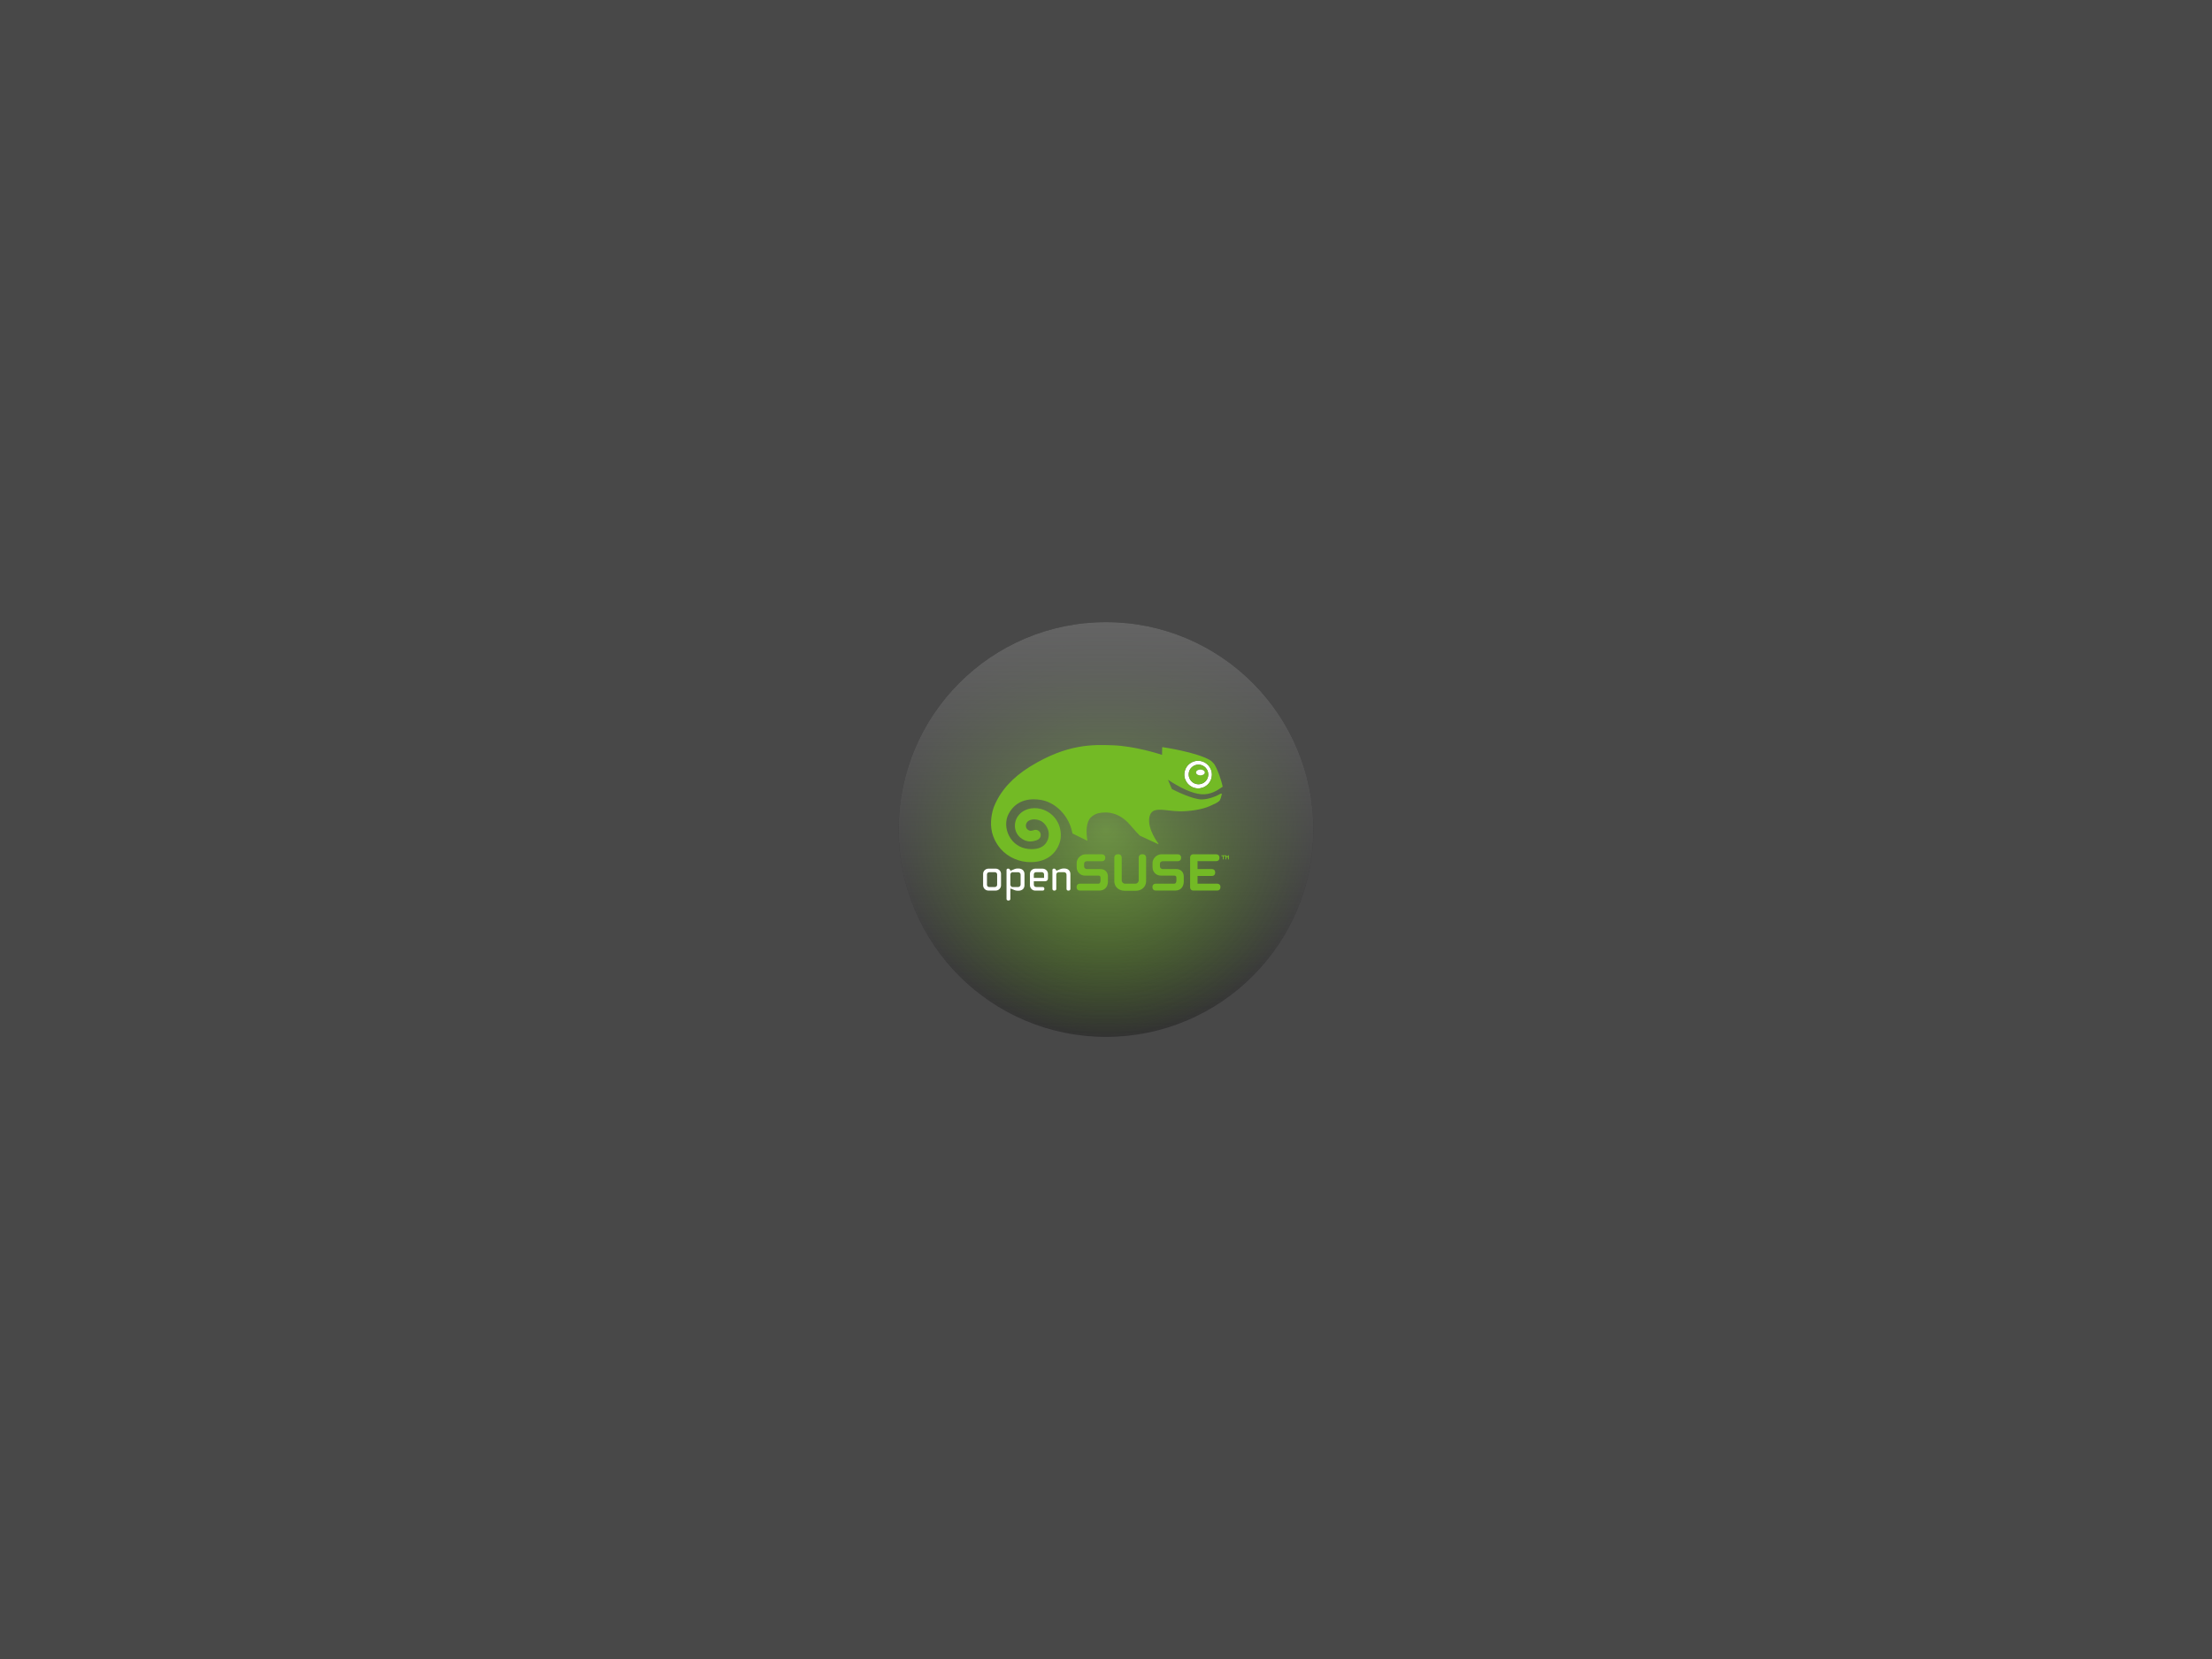
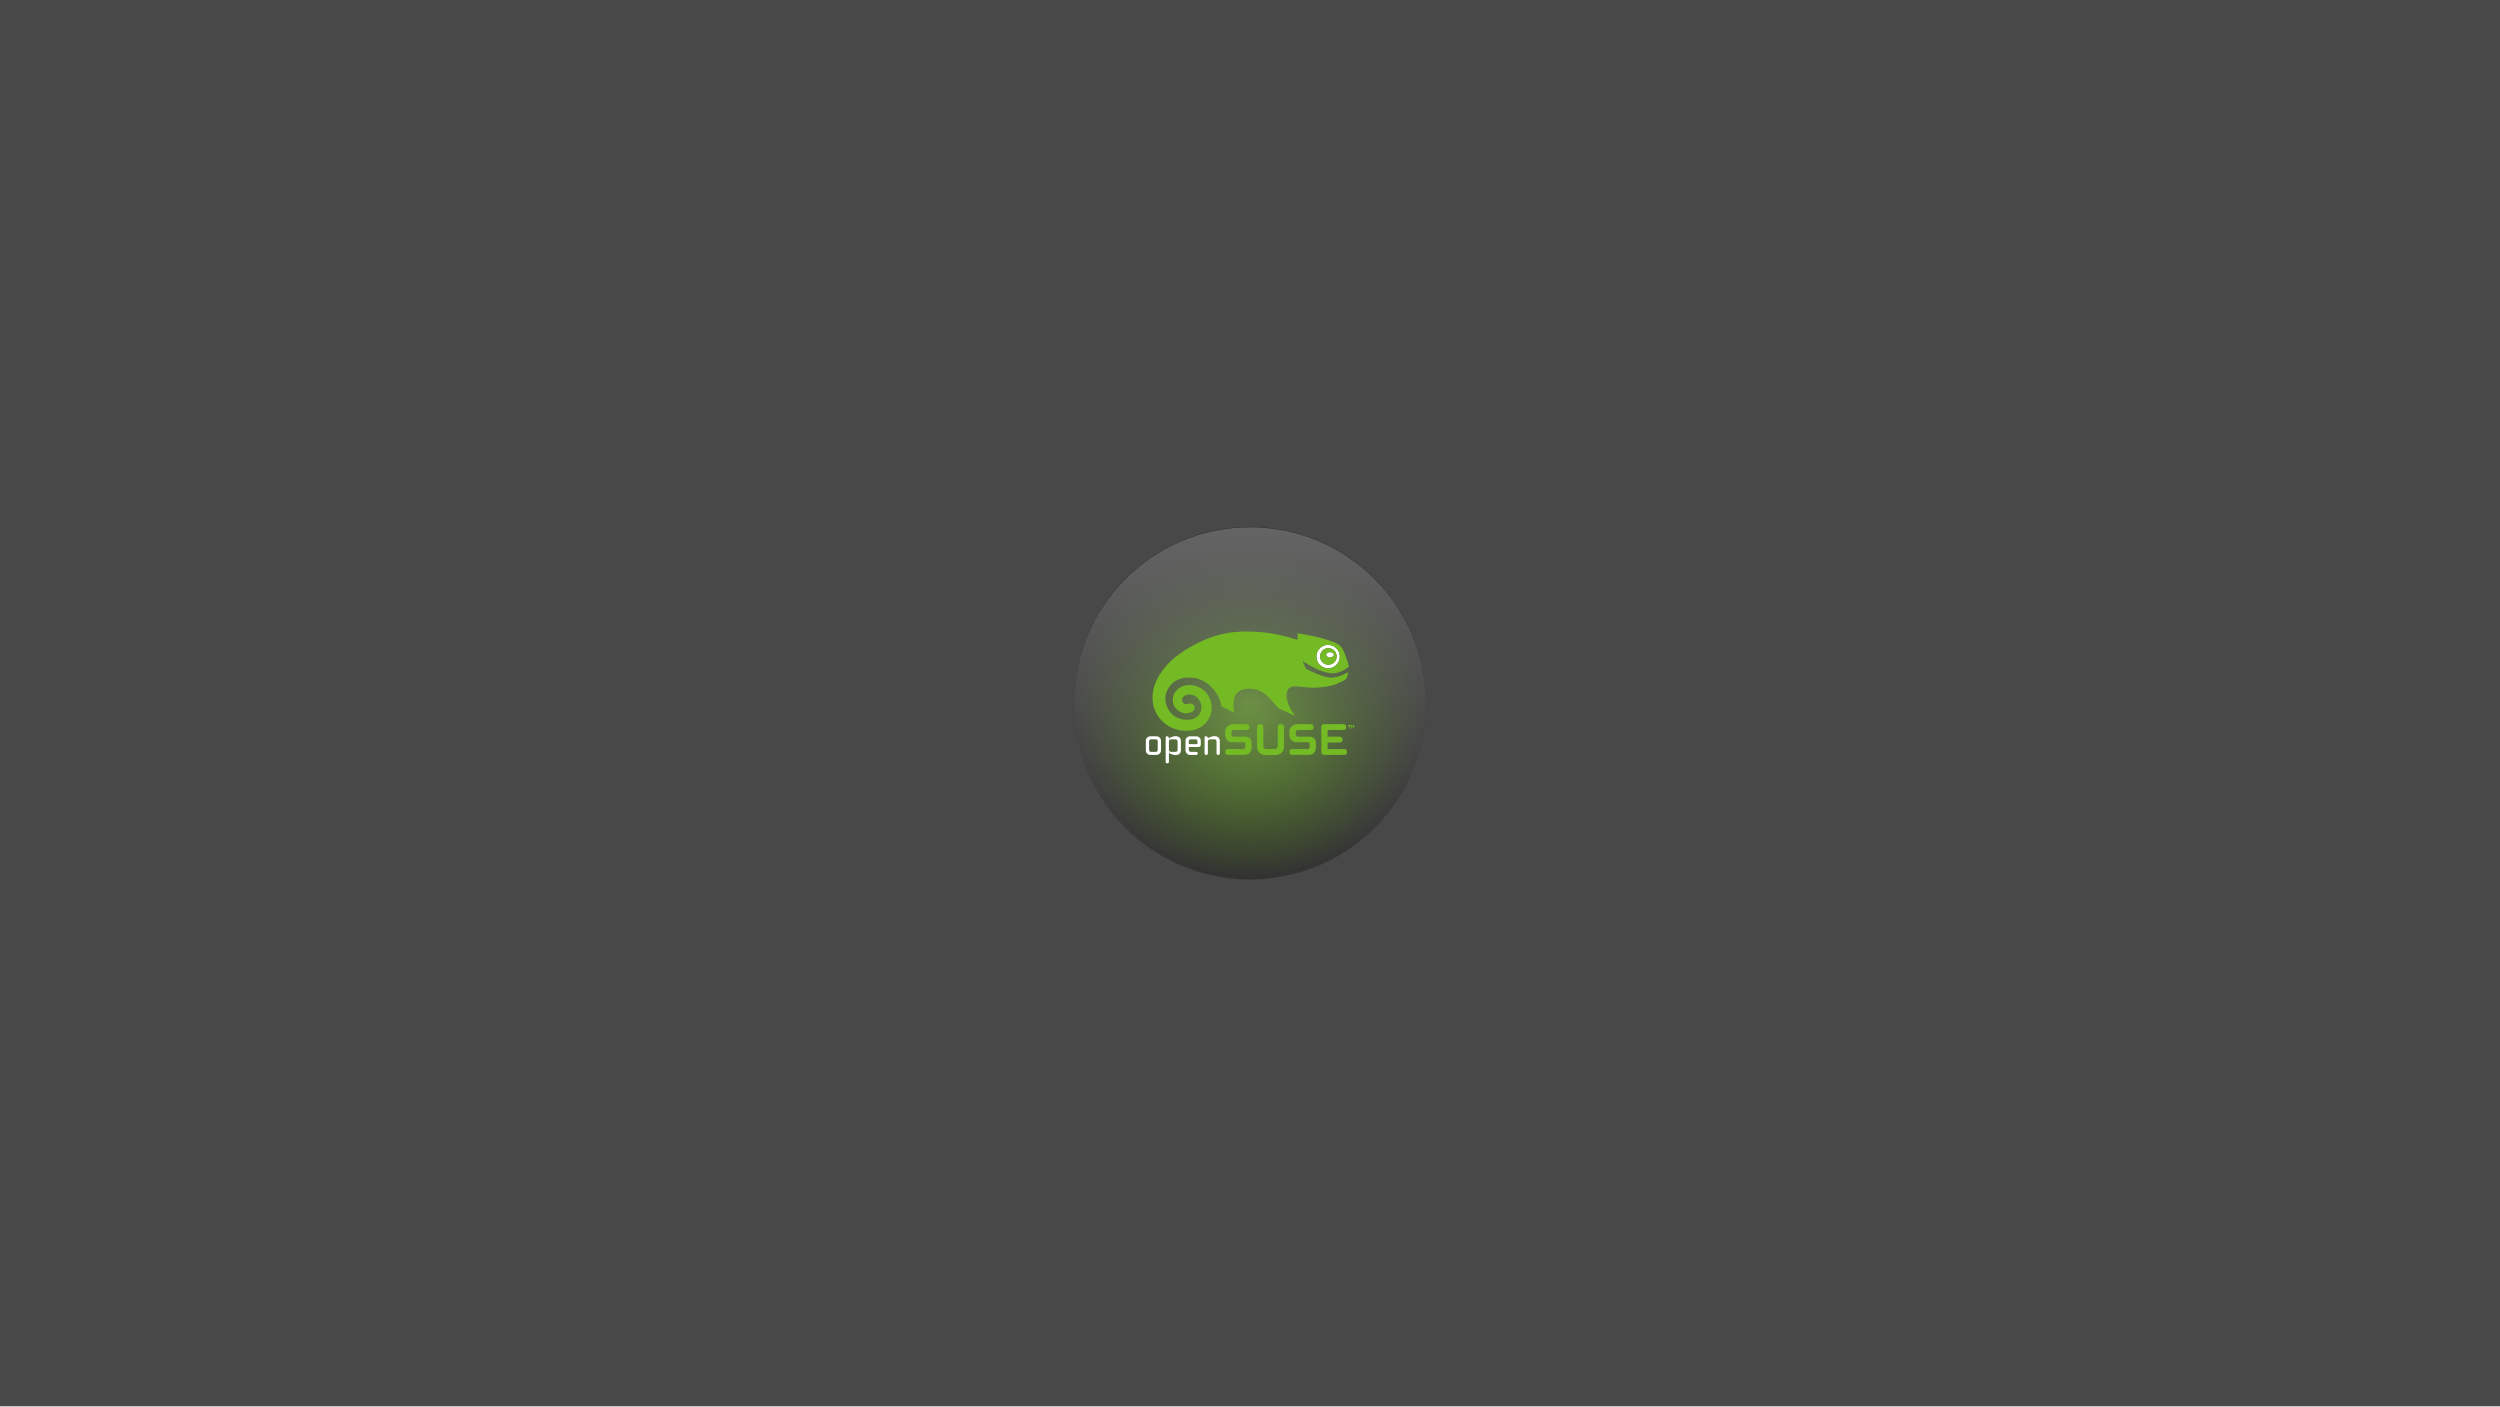
- <svg xmlns="http://www.w3.org/2000/svg" xmlns:ns1="http://www.openswatchbook.org/uri/2009/osb" xmlns:xlink="http://www.w3.org/1999/xlink" id="svg3004" version="1.1" width="640" height="480" xml:space="preserve">
+ <svg xmlns="http://www.w3.org/2000/svg" xmlns:ns1="http://www.openswatchbook.org/uri/2009/osb" xmlns:xlink="http://www.w3.org/1999/xlink" id="svg3004" version="1.1" width="1280" height="720" xml:space="preserve">
  <defs id="defs3008">
    <linearGradient id="linearGradient4028">
      <stop style="stop-color:#73ba25;stop-opacity:1;" offset="0" id="stop4030" />
      <stop style="stop-color:#73ba25;stop-opacity:0;" offset="1" id="stop4032" />
    </linearGradient>
    <linearGradient id="linearGradient4164">
      <stop style="stop-color:#a80030;stop-opacity:1;" offset="0" id="stop4166" />
      <stop style="stop-color:#a80030;stop-opacity:0;" offset="1" id="stop4168" />
    </linearGradient>
    <linearGradient id="linearGradient5303">
      <stop style="stop-color:#f26711;stop-opacity:1;" offset="0" id="stop5305" />
      <stop style="stop-color:#f26711;stop-opacity:0;" offset="1" id="stop5307" />
    </linearGradient>
    <linearGradient id="linearGradient5267">
      <stop style="stop-color:#666666;stop-opacity:1;" offset="0" id="stop5269" />
      <stop style="stop-color:#666666;stop-opacity:0;" offset="1" id="stop5271" />
    </linearGradient>
    <linearGradient id="linearGradient5251" ns1:paint="solid">
      <stop style="stop-color:#666666;stop-opacity:1;" offset="0" id="stop5253" />
    </linearGradient>
    <linearGradient xlink:href="#linearGradient5267" id="linearGradient5273" x1="-395.365" y1="-212.642" x2="4.763" y2="-212.642" gradientUnits="userSpaceOnUse" />
    <radialGradient xlink:href="#linearGradient5303" id="radialGradient5325" cx="-163.148" cy="-366.263" fx="-163.148" fy="-366.263" r="144.094" gradientTransform="matrix(1,0,0,0.9338842,0,-24.21576)" gradientUnits="userSpaceOnUse" />
    <radialGradient xlink:href="#linearGradient4164" id="radialGradient4170" cx="1447.778" cy="-272.917" fx="1447.778" fy="-272.917" r="223.333" gradientTransform="matrix(1,0,0,0.9751244,0,-6.788974)" gradientUnits="userSpaceOnUse" />
    <radialGradient xlink:href="#linearGradient4164-9" id="radialGradient4170-9" cx="1447.778" cy="-272.917" fx="1447.778" fy="-272.917" r="223.333" gradientTransform="matrix(1,0,0,0.9751244,0,-6.788974)" gradientUnits="userSpaceOnUse" />
    <linearGradient id="linearGradient4164-9">
      <stop style="stop-color:#a80030;stop-opacity:1;" offset="0" id="stop4166-0" />
      <stop style="stop-color:#a80030;stop-opacity:0;" offset="1" id="stop4168-2" />
    </linearGradient>
    <radialGradient r="223.333" fy="-272.917" fx="1447.778" cy="-272.917" cx="1447.778" gradientTransform="matrix(1,0,0,0.9751244,0,-6.788974)" gradientUnits="userSpaceOnUse" id="radialGradient4206" xlink:href="#linearGradient4164-9" />
    <radialGradient xlink:href="#linearGradient4164" id="radialGradient14319" gradientUnits="userSpaceOnUse" gradientTransform="matrix(1,0,0,0.9751244,0,-6.788974)" cx="1447.778" cy="-272.917" fx="1447.778" fy="-272.917" r="223.333" />
    <linearGradient xlink:href="#linearGradient5267" id="linearGradient14321" gradientUnits="userSpaceOnUse" x1="-395.365" y1="-212.642" x2="4.763" y2="-212.642" />
    <linearGradient xlink:href="#linearGradient5267" id="linearGradient14345" gradientUnits="userSpaceOnUse" x1="-395.365" y1="-212.642" x2="4.763" y2="-212.642" />
    <radialGradient xlink:href="#linearGradient4164" id="radialGradient14347" gradientUnits="userSpaceOnUse" gradientTransform="matrix(1,0,0,0.9751244,0,-6.788974)" cx="1447.778" cy="-272.917" fx="1447.778" fy="-272.917" r="223.333" />
    <radialGradient xlink:href="#linearGradient4164" id="radialGradient14931" gradientUnits="userSpaceOnUse" gradientTransform="matrix(1,0,0,0.9751244,0,-6.788974)" cx="1447.778" cy="-272.917" fx="1447.778" fy="-272.917" r="223.333" />
    <linearGradient xlink:href="#linearGradient5267" id="linearGradient14933" gradientUnits="userSpaceOnUse" x1="-395.365" y1="-212.642" x2="4.763" y2="-212.642" />
    <radialGradient xlink:href="#linearGradient4164" id="radialGradient14961" gradientUnits="userSpaceOnUse" gradientTransform="matrix(1,0,0,0.9751244,0,-6.788974)" cx="1447.778" cy="-272.917" fx="1447.778" fy="-272.917" r="223.333" />
    <linearGradient xlink:href="#linearGradient5267" id="linearGradient14963" gradientUnits="userSpaceOnUse" x1="-395.365" y1="-212.642" x2="4.763" y2="-212.642" />
    <linearGradient xlink:href="#linearGradient5267" id="linearGradient14991" gradientUnits="userSpaceOnUse" x1="-395.365" y1="-212.642" x2="4.763" y2="-212.642" />
    <linearGradient xlink:href="#linearGradient5267" id="linearGradient15015" gradientUnits="userSpaceOnUse" x1="-395.365" y1="-212.642" x2="4.763" y2="-212.642" />
    <radialGradient r="125.556" fy="-292.917" fx="-318.889" cy="-292.917" cx="-318.889" gradientTransform="matrix(1,0,0,1.061947,0,18.14526)" gradientUnits="userSpaceOnUse" id="radialGradient3812" xlink:href="#linearGradient3787-8" />
    <linearGradient id="linearGradient3787-8">
      <stop style="stop-color:#000000;stop-opacity:1;" offset="0" id="stop3789-9" />
      <stop style="stop-color:#000000;stop-opacity:0;" offset="1" id="stop3791-4" />
    </linearGradient>
    <linearGradient xlink:href="#linearGradient5267" id="linearGradient3258" gradientUnits="userSpaceOnUse" x1="-395.365" y1="-212.642" x2="4.763" y2="-212.642" />
    <radialGradient xlink:href="#linearGradient4028" id="radialGradient4034" cx="1447.778" cy="-272.917" fx="1447.778" fy="-272.917" r="223.333" gradientTransform="matrix(1,0,0,0.9751244,0,-6.788974)" gradientUnits="userSpaceOnUse" />
    <radialGradient xlink:href="#linearGradient3787-8" id="radialGradient4036" gradientUnits="userSpaceOnUse" gradientTransform="matrix(1,0,0,1.061947,0,18.14526)" cx="-318.889" cy="-292.917" fx="-318.889" fy="-292.917" r="125.556" />
    <radialGradient xlink:href="#linearGradient3787-8" id="radialGradient4104" gradientUnits="userSpaceOnUse" gradientTransform="matrix(1,0,0,1.061947,0,18.14526)" cx="-318.889" cy="-292.917" fx="-318.889" fy="-292.917" r="125.556" />
    <radialGradient xlink:href="#linearGradient4028" id="radialGradient4106" gradientUnits="userSpaceOnUse" gradientTransform="matrix(1,0,0,0.9751244,0,-6.788974)" cx="1447.778" cy="-272.917" fx="1447.778" fy="-272.917" r="223.333" />
    <linearGradient xlink:href="#linearGradient5267" id="linearGradient4108" gradientUnits="userSpaceOnUse" x1="-395.365" y1="-212.642" x2="4.763" y2="-212.642" />
    <linearGradient xlink:href="#linearGradient5267-6" id="linearGradient3070" gradientUnits="userSpaceOnUse" x1="-395.365" y1="-212.642" x2="4.763" y2="-212.642" />
    <linearGradient id="linearGradient5267-6">
      <stop style="stop-color:#666666;stop-opacity:1;" offset="0" id="stop5269-8" />
      <stop style="stop-color:#666666;stop-opacity:0;" offset="1" id="stop5271-6" />
    </linearGradient>
    <radialGradient xlink:href="#linearGradient4028-5" id="radialGradient3072" gradientUnits="userSpaceOnUse" gradientTransform="matrix(1,0,0,0.9751244,0,-6.788974)" cx="1447.778" cy="-272.917" fx="1447.778" fy="-272.917" r="223.333" />
    <linearGradient id="linearGradient4028-5">
      <stop style="stop-color:#73ba25;stop-opacity:1;" offset="0" id="stop4030-5" />
      <stop style="stop-color:#73ba25;stop-opacity:0;" offset="1" id="stop4032-1" />
    </linearGradient>
    <radialGradient xlink:href="#linearGradient3787-8-7" id="radialGradient3074" gradientUnits="userSpaceOnUse" gradientTransform="matrix(1,0,0,1.061947,0,18.14526)" cx="-318.889" cy="-292.917" fx="-318.889" fy="-292.917" r="125.556" />
    <linearGradient id="linearGradient3787-8-7">
      <stop style="stop-color:#000000;stop-opacity:1;" offset="0" id="stop3789-9-7" />
      <stop style="stop-color:#000000;stop-opacity:0;" offset="1" id="stop3791-4-9" />
    </linearGradient>
    <radialGradient r="125.556" fy="-292.917" fx="-318.889" cy="-292.917" cx="-318.889" gradientTransform="matrix(1,0,0,1.061947,0,18.14526)" gradientUnits="userSpaceOnUse" id="radialGradient3116" xlink:href="#linearGradient3787-8-7" />
    <radialGradient xlink:href="#linearGradient3787-8-7" id="radialGradient3131" gradientUnits="userSpaceOnUse" gradientTransform="matrix(1,0,0,1.061947,0,18.14526)" cx="-318.889" cy="-292.917" fx="-318.889" fy="-292.917" r="125.556" />
    <radialGradient xlink:href="#linearGradient4028-5" id="radialGradient3133" gradientUnits="userSpaceOnUse" gradientTransform="matrix(1,0,0,0.9751244,0,-6.788974)" cx="1447.778" cy="-272.917" fx="1447.778" fy="-272.917" r="223.333" />
    <linearGradient xlink:href="#linearGradient5267-6" id="linearGradient3135" gradientUnits="userSpaceOnUse" x1="-395.365" y1="-212.642" x2="4.763" y2="-212.642" />
    <radialGradient xlink:href="#linearGradient3787-8-4" id="radialGradient3841" gradientUnits="userSpaceOnUse" gradientTransform="matrix(1,0,0,1.061947,0,18.14526)" cx="-318.889" cy="-292.917" fx="-318.889" fy="-292.917" r="125.556" />
    <linearGradient id="linearGradient3787-8-4">
      <stop style="stop-color:#000000;stop-opacity:1;" offset="0" id="stop3789-9-8" />
      <stop style="stop-color:#000000;stop-opacity:0;" offset="1" id="stop3791-4-6" />
    </linearGradient>
    <radialGradient xlink:href="#linearGradient4028-57" id="radialGradient3839" gradientUnits="userSpaceOnUse" gradientTransform="matrix(1,0,0,0.9751244,0,-6.788974)" cx="1447.778" cy="-272.917" fx="1447.778" fy="-272.917" r="223.333" />
    <linearGradient id="linearGradient4028-57">
      <stop style="stop-color:#73ba25;stop-opacity:1;" offset="0" id="stop4030-6" />
      <stop style="stop-color:#73ba25;stop-opacity:0;" offset="1" id="stop4032-9" />
    </linearGradient>
    <linearGradient xlink:href="#linearGradient5267-9" id="linearGradient3837" gradientUnits="userSpaceOnUse" x1="-395.365" y1="-212.642" x2="4.763" y2="-212.642" />
    <linearGradient id="linearGradient5267-9">
      <stop style="stop-color:#646464;stop-opacity:1;" offset="0" id="stop5269-4" />
      <stop style="stop-color:#666666;stop-opacity:0;" offset="1" id="stop5271-7" />
    </linearGradient>
  </defs>
-   <g id="g3012" transform="matrix(1.25,0,0,-1.25,0,480)">
-     <rect style="fill:#484848;fill-opacity:1;stroke:none" id="rect3036" width="512" height="384" x="0" y="-384" transform="scale(1,-1)" />
-     <g transform="matrix(0.4444444,0,0,0.4444444,208,371.0621)" id="g3843">
-       <path transform="matrix(1.08777,0,0,-1.008,253.295,-743.2697)" d="m -34.286,-337.679 c 0,59.173 -44.452,107.143 -99.286,107.143 -54.834,0 -99.286,-47.969 -99.286,-107.143 0,-59.173 44.452,-107.143 99.286,-107.143 54.834,0 99.286,47.969 99.286,107.143 z" id="path3219" style="fill:#323232;fill-opacity:1;fill-rule:nonzero;stroke:none" />
-       <path transform="matrix(0,0.860177,0.81,0,345.2625,-128.5889)" d="m -193.333,-292.917 c 0,73.638 -56.213,133.333 -125.556,133.333 -69.342,0 -125.556,-59.695 -125.556,-133.333 0,-73.638 56.213,-133.333 125.556,-133.333 69.342,0 125.556,59.695 125.556,133.333 z" id="path5277-0" style="opacity:0.75;fill:url(#radialGradient3841);fill-opacity:1;fill-rule:evenodd;stroke:none" />
-       <path transform="matrix(0.4835821,0,0,-0.4959184,-592.1194,-538.2341)" d="m 1671.111,-272.917 c 0,120.275 -99.99,217.778 -223.333,217.778 -123.344,0 -223.333,-97.502 -223.333,-217.778 0,-120.275 99.99,-217.778 223.333,-217.778 123.344,0 223.333,97.502 223.333,217.778 z" id="path4162" style="fill:url(#radialGradient3839);fill-opacity:1;fill-rule:nonzero;stroke:none" />
-       <path transform="matrix(0,-0.5398262,-0.5813513,0,-15.61974,-508.3183)" d="m 4.763,-212.642 c 0,102.6 -89.572,185.774 -200.064,185.774 -110.493,0 -200.064,-83.174 -200.064,-185.774 0,-102.6 89.572,-185.774 200.064,-185.774 110.493,0 200.064,83.174 200.064,185.774 z" id="path3806" style="fill:url(#linearGradient3837);fill-opacity:1;fill-rule:evenodd;stroke:none" />
-       <g transform="matrix(0.941182,0,0,0.9411789,-1429.622,-780.847)" id="g4068">
+   <g id="g3012" transform="matrix(1.25,0,0,-1.25,0,720)">
+     <rect style="fill:#484848;fill-opacity:1;stroke:none" id="rect3036" width="1024" height="576" x="0" y="-576" transform="scale(1,-1)" />
+     <g id="g3092">
+       <path transform="matrix(0.7251798,0,0,-0.672,608.8633,61.08002)" d="m -34.286,-337.679 a 99.286,107.143 0 1 1 -198.571,0 99.286,107.143 0 1 1 198.571,0 z" id="path3219" style="fill:#323232;fill-opacity:1;fill-rule:nonzero;stroke:none" />
+       <path transform="matrix(0,0.5734513,0.54,0,670.175,470.8672)" d="m -193.333,-292.917 a 125.556,133.333 0 1 1 -251.111,0 125.556,133.333 0 1 1 251.111,0 z" id="path5277-0" style="opacity:0.75;fill:url(#radialGradient3841);fill-opacity:1;fill-rule:evenodd;stroke:none" />
+       <path transform="matrix(0.322388,0,0,-0.3306122,45.25372,197.7704)" d="m 1671.111,-272.917 a 223.333,217.778 0 1 1 -446.667,0 223.333,217.778 0 1 1 446.667,0 z" id="path4162" style="fill:url(#radialGradient3839);fill-opacity:1;fill-rule:nonzero;stroke:none" />
+       <path transform="matrix(0,-0.3598841,-0.3875675,0,429.5868,217.7143)" d="m 4.763,-212.642 a 200.064,185.774 0 1 1 -400.129,0 200.064,185.774 0 1 1 400.129,0 z" id="path3806" style="fill:url(#linearGradient3837);fill-opacity:1;fill-rule:evenodd;stroke:none" />
+       <g transform="matrix(0.6274547,0,0,0.6274526,-513.0814,36.02851)" id="g4068">
        <path style="fill:#73ba25" d="m 1700.263,385.204 c 0,-0.104 -0.088,-0.192 -0.197,-0.192 h -0.088 c -0.104,0 -0.192,0.088 -0.192,0.192 v 1.631 h -0.92 v -1.631 c 0,-0.104 -0.093,-0.192 -0.203,-0.192 h -0.082 c -0.104,0 -0.192,0.088 -0.192,0.192 v 1.631 h -0.69 c -0.099,0 -0.181,0.071 -0.181,0.181 v 0.093 c 0,0.11 0.082,0.175 0.181,0.175 h 2.414 c 0.093,0 0.159,-0.033 0.192,-0.088 l 0.454,-0.684 0.455,0.684 c 0.038,0.049 0.093,0.088 0.192,0.088 h 0.307 v -2.097 c 0,-0.099 -0.093,-0.192 -0.203,-0.192 l -0.027,0.016 h -0.088 c -0.104,0 -0.192,0.088 -0.192,0.192 v 1.369 l -0.301,-0.46 c -0.033,-0.044 -0.093,-0.066 -0.148,-0.066 h -0.033 c -0.055,0 -0.12,0.022 -0.153,0.066 l -0.307,0.46 v -1.368 z" id="path3135" />
        <path style="fill:#73ba25" d="m 1697.033,369.928 v -0.443 c 0,-0.975 -0.74,-1.686 -1.764,-1.686 h -13.32 c -0.969,0 -1.692,0.728 -1.692,1.686 v 16.71 c 0,0.964 0.75,1.686 1.725,1.686 l 0.01,-0.016 h 12.729 c 1.024,0 1.768,-0.706 1.768,-1.68 v -0.444 c 0,-0.974 -0.745,-1.68 -1.768,-1.68 0,0 -9.866,0 -10.353,0 0,-0.439 0,-3.942 0,-4.375 0.488,0 7.988,0 7.988,0 1.024,0 1.768,-0.718 1.768,-1.692 v -0.439 c 0,-0.98 -0.745,-1.686 -1.768,-1.686 0,0 -7.5,0 -7.988,0 0,-0.439 0,-3.827 0,-4.26 0.488,0 10.906,0 10.906,0 1.029,-5.5e-4 1.763,-0.718 1.763,-1.681 z" id="path3137" />
        <path style="fill:#ffffff" d="m 1684.938,439.592 c 4.21,-0.148 7.512,-3.696 7.369,-7.9 -0.077,-2.037 -0.93,-3.92 -2.42,-5.311 -1.489,-1.396 -3.427,-2.119 -5.475,-2.048 -4.205,0.153 -7.5,3.696 -7.363,7.9 0.071,2.037 0.925,3.926 2.42,5.316 1.489,1.391 3.432,2.113 5.469,2.042 z m 5.371,-7.742 c 0.099,2.995 -2.245,5.513 -5.24,5.617 -1.45,0.055 -2.831,-0.46 -3.887,-1.451 -1.057,-0.986 -1.676,-2.327 -1.72,-3.778 -0.099,-2.995 2.245,-5.513 5.235,-5.623 1.456,-0.044 2.836,0.471 3.898,1.456 1.057,0.991 1.67,2.332 1.714,3.778 z" id="path3139" />
        <path style="fill:#73ba25" d="m 1685.07,437.468 c 2.995,-0.104 5.338,-2.623 5.24,-5.617 -0.044,-1.445 -0.657,-2.787 -1.714,-3.778 -1.062,-0.986 -2.442,-1.5 -3.898,-1.456 -2.989,0.11 -5.333,2.628 -5.235,5.623 0.044,1.451 0.662,2.792 1.72,3.778 1.057,0.991 2.436,1.506 3.887,1.451 z m 3.296,-4.331 c 0,0.892 -1.079,1.61 -2.409,1.61 -1.33,0 -2.404,-0.717 -2.404,-1.61 0,-0.881 1.073,-1.604 2.404,-1.604 1.33,0 2.409,0.723 2.409,1.604 z" id="path3141" />
        <path style="fill:#ffffff" d="m 1685.957,434.747 c 1.33,0 2.409,-0.717 2.409,-1.61 0,-0.881 -1.079,-1.604 -2.409,-1.604 -1.33,0 -2.404,0.723 -2.404,1.604 0,0.892 1.073,1.61 2.404,1.61 z" id="path3143" />
        <path style="fill:#73ba25" d="m 1676.748,375.518 v -2.677 c 0,-3.067 -1.829,-5.042 -4.681,-5.042 h -10.879 c -1.024,0 -1.763,0.717 -1.763,1.686 v 0.443 c 0,0.97 0.739,1.681 1.763,1.681 h 10.321 c 1.122,0 1.155,1.538 1.155,1.708 v 1.604 c 0,0.526 -0.208,1.144 -1.155,1.144 h -7.562 c -2.152,0 -4.484,1.763 -4.484,4.604 v 2.48 c 0,1.938 1.829,4.73 5.124,4.73 v -0.022 h 8.881 c 1.035,0 1.801,-0.728 1.801,-1.681 v -0.443 c 0,-0.964 -0.762,-1.686 -1.764,-1.686 h -8.245 c -1.084,0 -1.703,-0.531 -1.703,-1.462 v -1.473 c 0,-0.602 0.504,-1.428 1.627,-1.428 h 7.446 c 2.053,-5.5e-4 4.117,-1.293 4.117,-4.167 z" id="path3145" />
        <path style="fill:#73ba25" d="m 1654.141,387.881 c 0.992,0 1.764,-0.777 1.764,-1.768 v -13.156 c 0,-3.061 -2.404,-5.278 -5.721,-5.278 h -6.149 c -3.318,0 -5.721,2.218 -5.721,5.278 v 13.156 c 0,0.991 0.783,1.768 1.763,1.768 h 0.558 c 0.986,0 1.768,-0.794 1.768,-1.768 v -12.67 c 0,-1.013 0.816,-1.829 1.823,-1.829 h 5.754 c 1.002,0 1.823,0.816 1.823,1.829 v 12.669 c 0,0.974 0.794,1.768 1.768,1.768 h 0.012 0.557 z" id="path3147" />
        <path style="fill:#73ba25" d="m 1634.782,375.518 v -2.677 c 0,-3.067 -1.84,-5.042 -4.681,-5.042 h -10.884 c -1.029,0 -1.768,0.717 -1.768,1.686 v 0.443 c 0,0.97 0.745,1.681 1.768,1.681 h 10.32 c 1.117,0 1.144,1.538 1.144,1.708 v 1.604 c 0,0.526 -0.197,1.144 -1.144,1.144 h -7.561 c -2.163,0 -4.484,1.763 -4.484,4.604 v 2.48 c 0,1.938 1.823,4.73 5.125,4.73 l 0.011,-0.022 h 8.886 c 1.029,0 1.801,-0.728 1.801,-1.681 v -0.443 c 0,-0.964 -0.761,-1.686 -1.768,-1.686 h -8.245 c -1.09,0 -1.708,-0.531 -1.708,-1.462 v -1.473 c 0,-0.602 0.504,-1.428 1.626,-1.428 h 7.441 c 2.053,-5.5e-4 4.123,-1.293 4.123,-4.167 z" id="path3149" />
        <path style="fill:#73ba25" d="m 1697.115,421.382 0.559,0.104 c 0.153,-0.12 0.131,-0.367 0.082,-0.586 -0.103,-0.509 -0.35,-1.434 -0.52,-1.872 l -0.142,-0.361 c -0.197,-0.537 -0.394,-1.046 -0.772,-1.352 -1.04,-0.947 -2.704,-1.703 -5.31,-2.842 -4.03,-1.763 -10.561,-2.874 -16.628,-2.836 -2.174,0.049 -4.277,0.29 -6.122,0.498 -5.65,0.646 -9.734,1.106 -10.583,-4.03 -1.073,-6.439 4.983,-14.257 5.043,-14.328 l -0.01,-0.214 -0.197,-0.049 c 0,0 -9.652,4.446 -9.889,4.577 l -0.307,0.218 -0.246,0.236 c -0.728,0.7 -2.19,2.272 -5.157,5.71 -5.754,6.652 -12.489,7.528 -17.679,6.263 -1.265,-0.301 -2.874,-1.226 -3.92,-2.267 -2.71,-2.672 -2.404,-8.054 -2.25,-10.014 0.181,-2.217 0.296,-2.382 0.345,-2.562 l -0.033,-0.224 -0.192,-0.022 -0.11,0.077 -7.917,3.871 -0.301,1.292 c -0.203,0.854 -0.438,1.801 -0.887,2.989 -2.831,7.462 -9.193,13.074 -16.201,14.284 -4.736,0.816 -13.37,0.909 -17.942,-7.72 -1.911,-3.603 -1.796,-8.295 0.301,-12.248 2.135,-4.047 5.951,-6.641 10.468,-7.139 4.479,-0.488 7.846,0.547 9.735,2.995 1.905,2.469 2.261,5.831 0.909,8.568 -1.451,2.94 -3.641,4.5 -6.685,4.757 -2.316,0.208 -4.035,-0.756 -4.654,-1.741 -0.181,-0.307 -0.509,-0.877 -0.515,-1.686 v -0.027 c 0,-2.206 2.02,-2.809 2.431,-2.837 0.126,0 0.734,0.016 1.538,0.219 l 0.389,0.125 0.268,0.094 0.197,0.038 c 1.467,0.268 2.88,-0.597 3.291,-2.026 0.071,-0.262 0.11,-0.526 0.11,-0.788 0,-0.947 -0.482,-1.829 -1.281,-2.365 l 0.033,0.011 -0.088,-0.049 -0.131,-0.082 c -0.422,-0.268 -0.81,-0.416 -1.221,-0.542 -1.15,-0.377 -2.168,-0.553 -3.192,-0.553 -3.493,0.005 -8.36,3.011 -8.426,8.656 -0.033,3.186 1.566,6.088 4.38,7.955 3.241,2.141 8.842,2.869 14.038,-0.318 6.395,-3.915 8.065,-11.579 6.395,-16.808 -2.425,-7.572 -9.247,-11.618 -18.254,-10.813 -6.378,0.569 -12.302,3.937 -15.828,9.006 -1.566,2.245 -2.727,4.747 -3.351,7.243 -1.44,5.71 0.016,11.777 1.101,14.465 3.449,8.546 10.052,15.899 19.606,21.862 l 0.602,0.378 c 20.323,12.489 34.706,11.985 45.235,11.619 12.418,-0.433 25.661,-4.714 27.49,-5.322 0.01,0.411 0.077,4.112 0.077,4.112 l 0.055,0.126 0.142,0.038 c 0.833,-0.115 18.675,-2.765 26.193,-7.145 0.93,-0.547 1.39,-1.117 1.966,-1.708 2.075,-2.146 4.824,-11.087 5.114,-12.932 l -0.11,-0.186 c -0.11,-0.038 -0.367,-0.23 -0.712,-0.46 -1.752,-1.226 -5.853,-4.095 -11.109,-3.624 -4.725,0.416 -10.895,3.126 -18.336,8.026 0.329,-0.772 1.878,-4.44 2.141,-5.059 l 0.099,-0.12 c 1.079,-0.558 11.416,-5.825 16.546,-5.721 4.138,0.082 8.556,2.102 10.324,3.165 z m -4.807,10.309 c 0.143,4.205 -3.159,7.753 -7.369,7.9 -2.037,0.071 -3.98,-0.652 -5.469,-2.042 -1.495,-1.391 -2.349,-3.28 -2.42,-5.316 -0.137,-4.205 3.159,-7.747 7.363,-7.9 2.048,-0.071 3.986,0.652 5.475,2.048 1.489,1.391 2.343,3.274 2.42,5.311 z" id="path3151" />
        <path style="fill:#ffffff;fill-opacity:1" d="m 1607.5,379.247 c 0.712,0.339 1.599,0.756 2.77,0.756 h 0.361 c 2.048,0 3.373,-1.221 3.373,-3.099 v -8.223 c 0,-0.498 -0.405,-0.903 -0.892,-0.903 h -0.35 c -0.498,0 -0.892,0.405 -0.892,0.903 v 7.928 c 0,0.745 -0.608,1.352 -1.347,1.352 h -2.973 c -0.745,0 -1.347,-0.607 -1.347,-1.352 v -7.928 c 0,-0.498 -0.405,-0.903 -0.892,-0.903 h -0.35 c -0.498,0 -0.892,0.405 -0.892,0.903 v 10.479 c 0,0.448 0.301,0.766 0.717,0.766 h 0.345 c 0.329,0 0.569,-0.142 0.701,-0.422 l 0.246,-0.449 c 0.104,-0.186 0.159,-0.197 0.296,-0.197 0.307,0 0.684,0.186 1.128,0.389 z" id="path3153" />
        <path style="fill:#ffffff;fill-opacity:1" d="M 1601.603,377.018 V 374.593 c 0,-1.035 -0.602,-1.649 -1.599,-1.649 0,0 -5.946,0 -6.225,0 0,-0.252 0,-1.829 0,-1.829 0,-0.903 0.509,-1.374 1.478,-1.374 h 3.449 c 0.515,0 0.892,-0.356 0.892,-0.843 v -0.274 c 0,-0.493 -0.378,-0.849 -0.892,-0.849 h -4.205 c -1.555,0 -2.869,1.38 -2.869,3 v 6.259 c 0,1.599 1.352,2.89 3.017,2.89 l 0.01,-0.011 h 3.926 c 1.664,5.5e-4 3.022,-1.303 3.022,-2.896 z m -2.157,-2.212 c 0,0.252 0,1.944 0,1.944 0,0.679 -0.526,1.205 -1.199,1.205 h -3.274 c -0.679,0 -1.199,-0.537 -1.199,-1.205 0,0 0,-1.692 0,-1.944 0.263,0 5.409,0 5.672,0 z" id="path3155" />
        <path style="fill:#ffffff;fill-opacity:1" d="m 1580.793,371.1 c 0,-0.514 0.285,-0.958 0.706,-1.188 l -0.504,-1.111 c -0.093,0 -0.197,-0.165 -0.197,-0.318 v -5.305 c 0,-0.487 -0.4,-0.892 -0.892,-0.892 h -0.35 c -0.504,0 -0.892,0.4 -0.892,0.892 v 15.982 c 0,0.426 0.318,0.766 0.695,0.766 h 0.4 c 0.339,0 0.613,-0.262 0.673,-0.399 l 0.263,-0.52 c 0.066,-0.093 0.181,-0.148 0.301,-0.148 l 0.498,-1.073 c -0.421,-0.224 -0.701,-0.668 -0.701,-1.189 v -5.497 z" id="path3157" />
        <path style="fill:#ffffff;fill-opacity:1" d="m 1585.238,379.997 c 2.053,0 3.373,-1.22 3.373,-3.098 v -6.1 c 0,-1.91 -1.292,-3.093 -3.373,-3.093 h -0.367 c -1.177,0 -2.064,0.405 -2.77,0.728 -0.438,0.202 -0.81,0.367 -1.106,0.367 l 0.504,1.111 c 0.192,-0.103 0.411,-0.164 0.641,-0.164 h 2.973 c 0.75,0 1.347,0.608 1.347,1.352 v 5.497 c 0,0.756 -0.591,1.347 -1.347,1.347 h -2.973 c -0.235,0 -0.454,-0.06 -0.646,-0.158 l -0.498,1.073 c 0.296,0 0.668,0.175 1.095,0.383 0.717,0.339 1.599,0.762 2.776,0.762 v -0.006 h 0.372 z" id="path3159" />
        <path style="fill:#ffffff;fill-opacity:1" d="m 1575.624,377.035 v -6.308 c 0,-1.621 -1.314,-2.94 -2.924,-2.94 h -4.074 c -1.604,0 -2.913,1.319 -2.913,2.94 v 6.308 c 0,1.599 1.352,2.89 3.017,2.89 h 3.876 c 1.664,5.5e-4 3.017,-1.297 3.017,-2.89 z m -2.146,-6.061 v 5.749 c 0,0.668 -0.564,1.232 -1.226,1.232 h -3.175 c -0.673,0 -1.226,-0.553 -1.226,-1.232 v -5.749 c 0,-0.69 0.526,-1.226 1.199,-1.226 h 3.203 c 0.679,0 1.226,0.553 1.226,1.226 z" id="path3161" />
      </g>
    </g>
  </g>
</svg>
